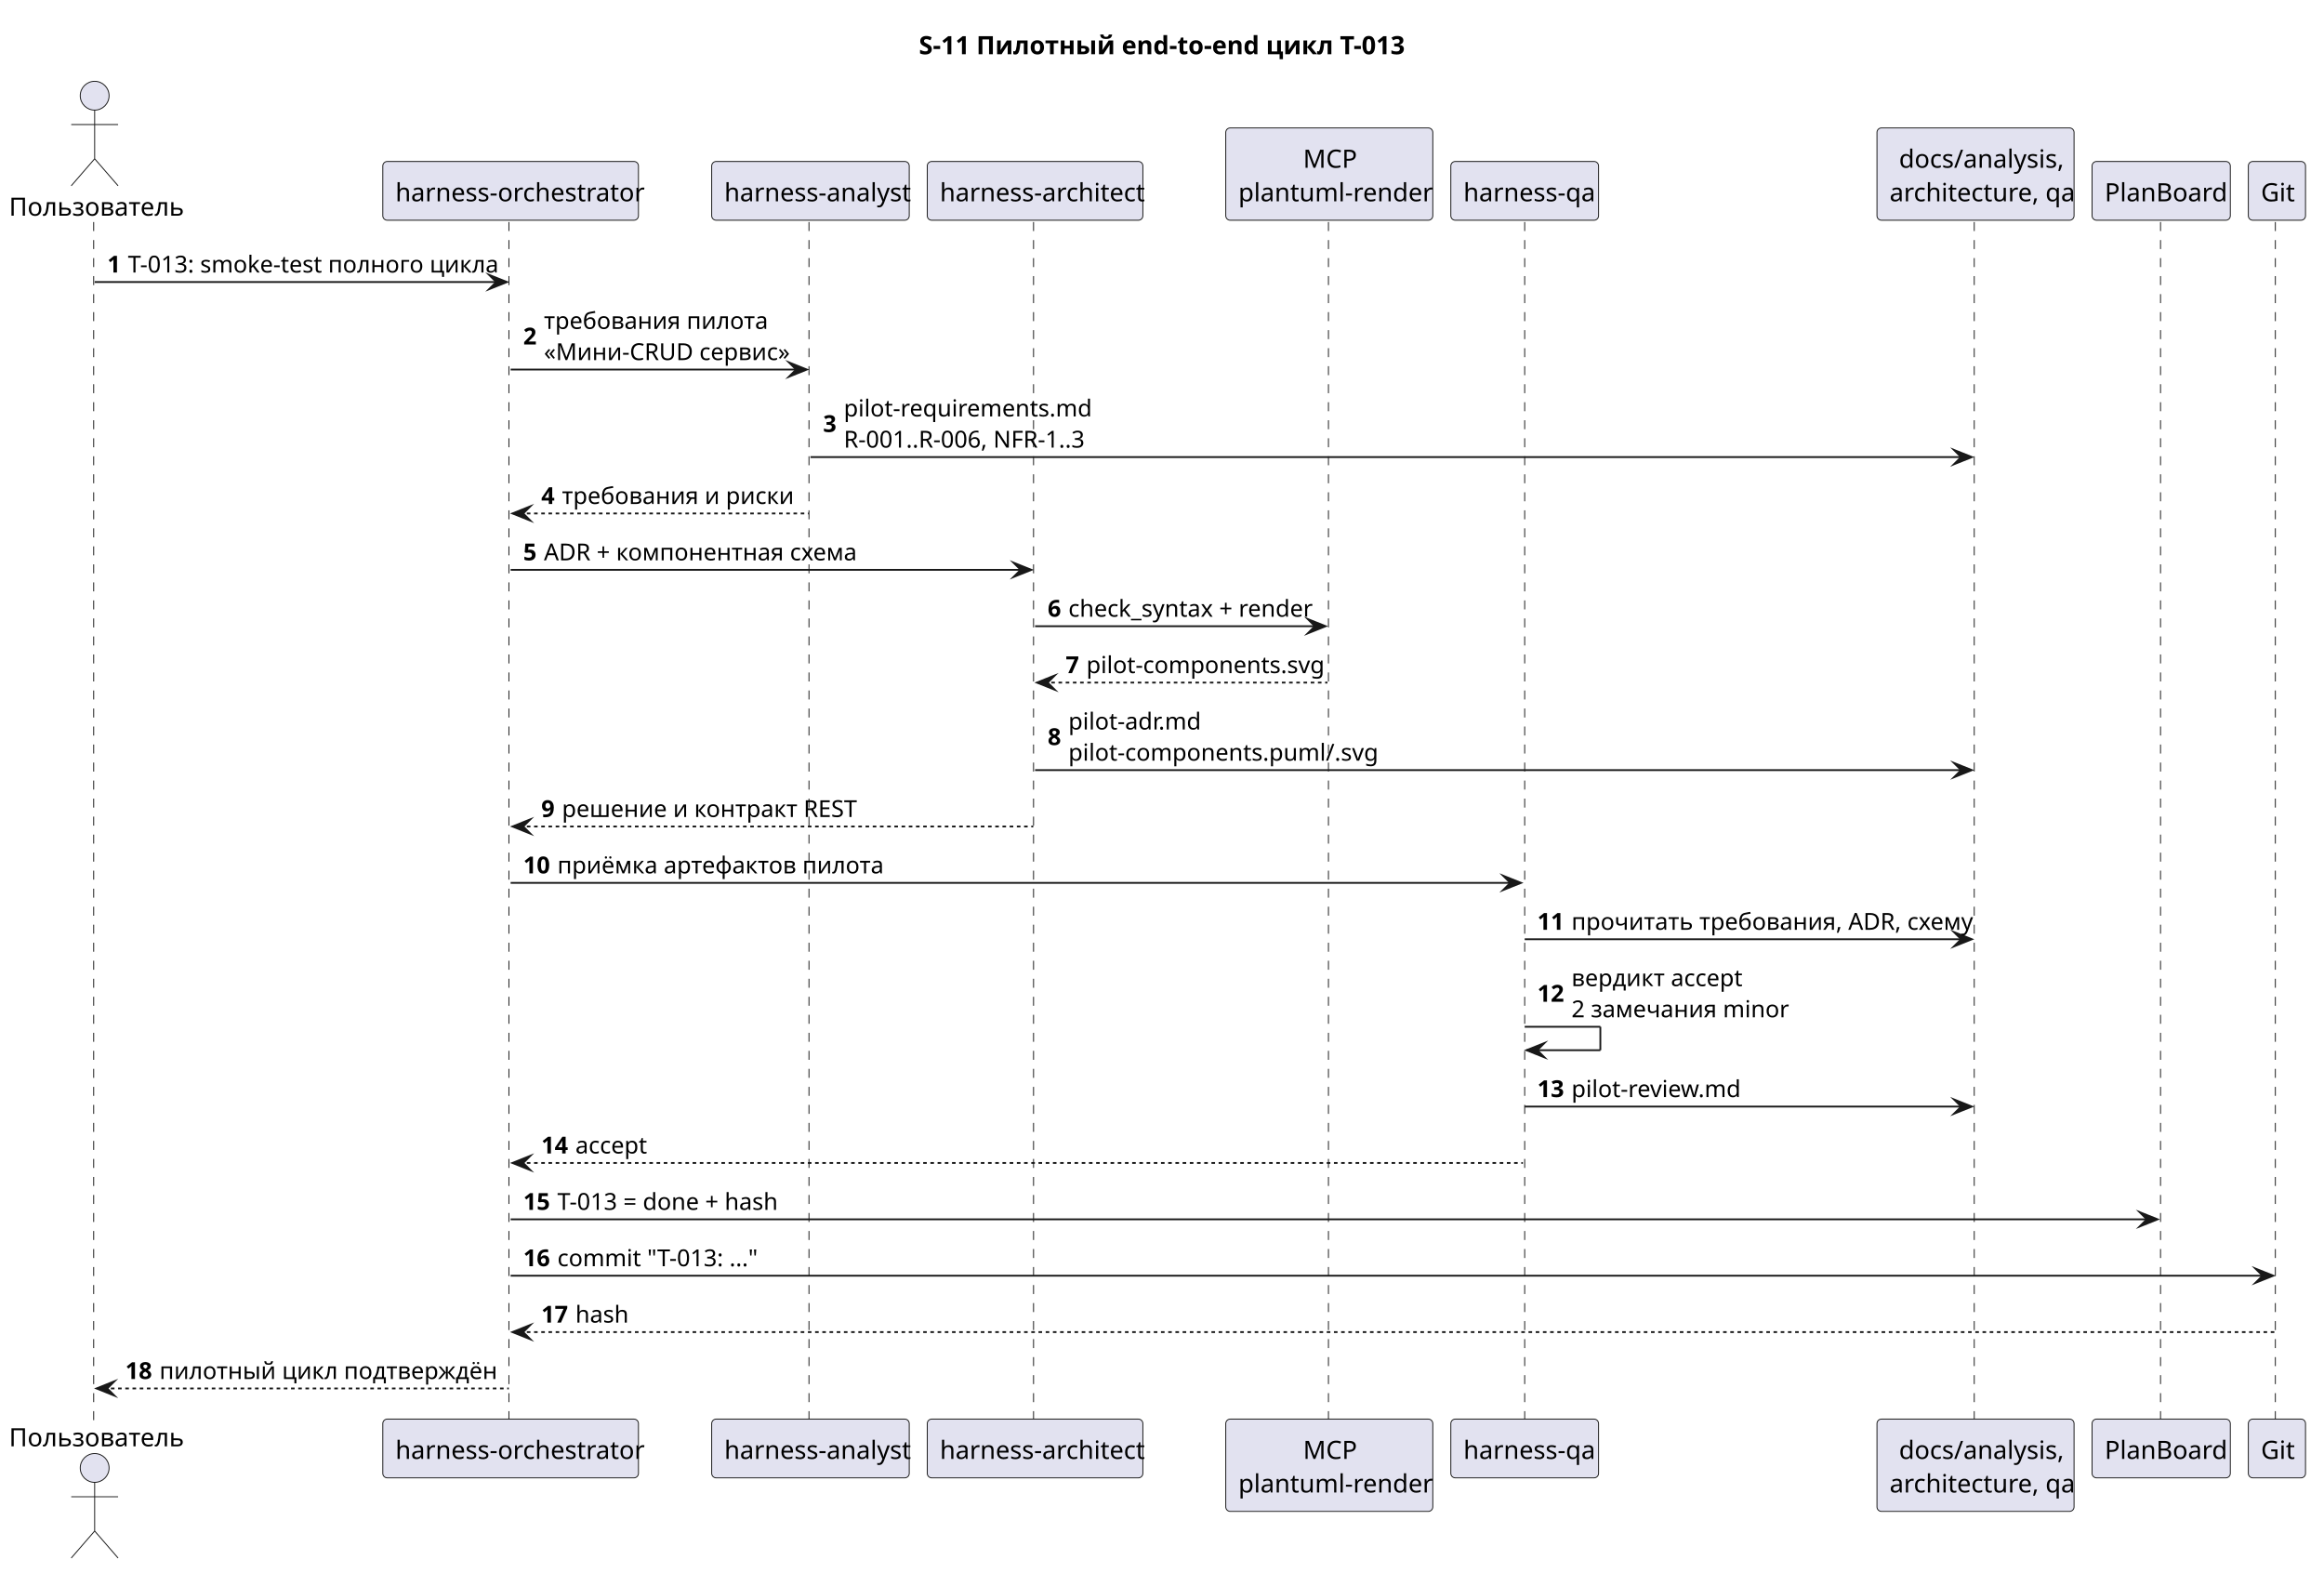
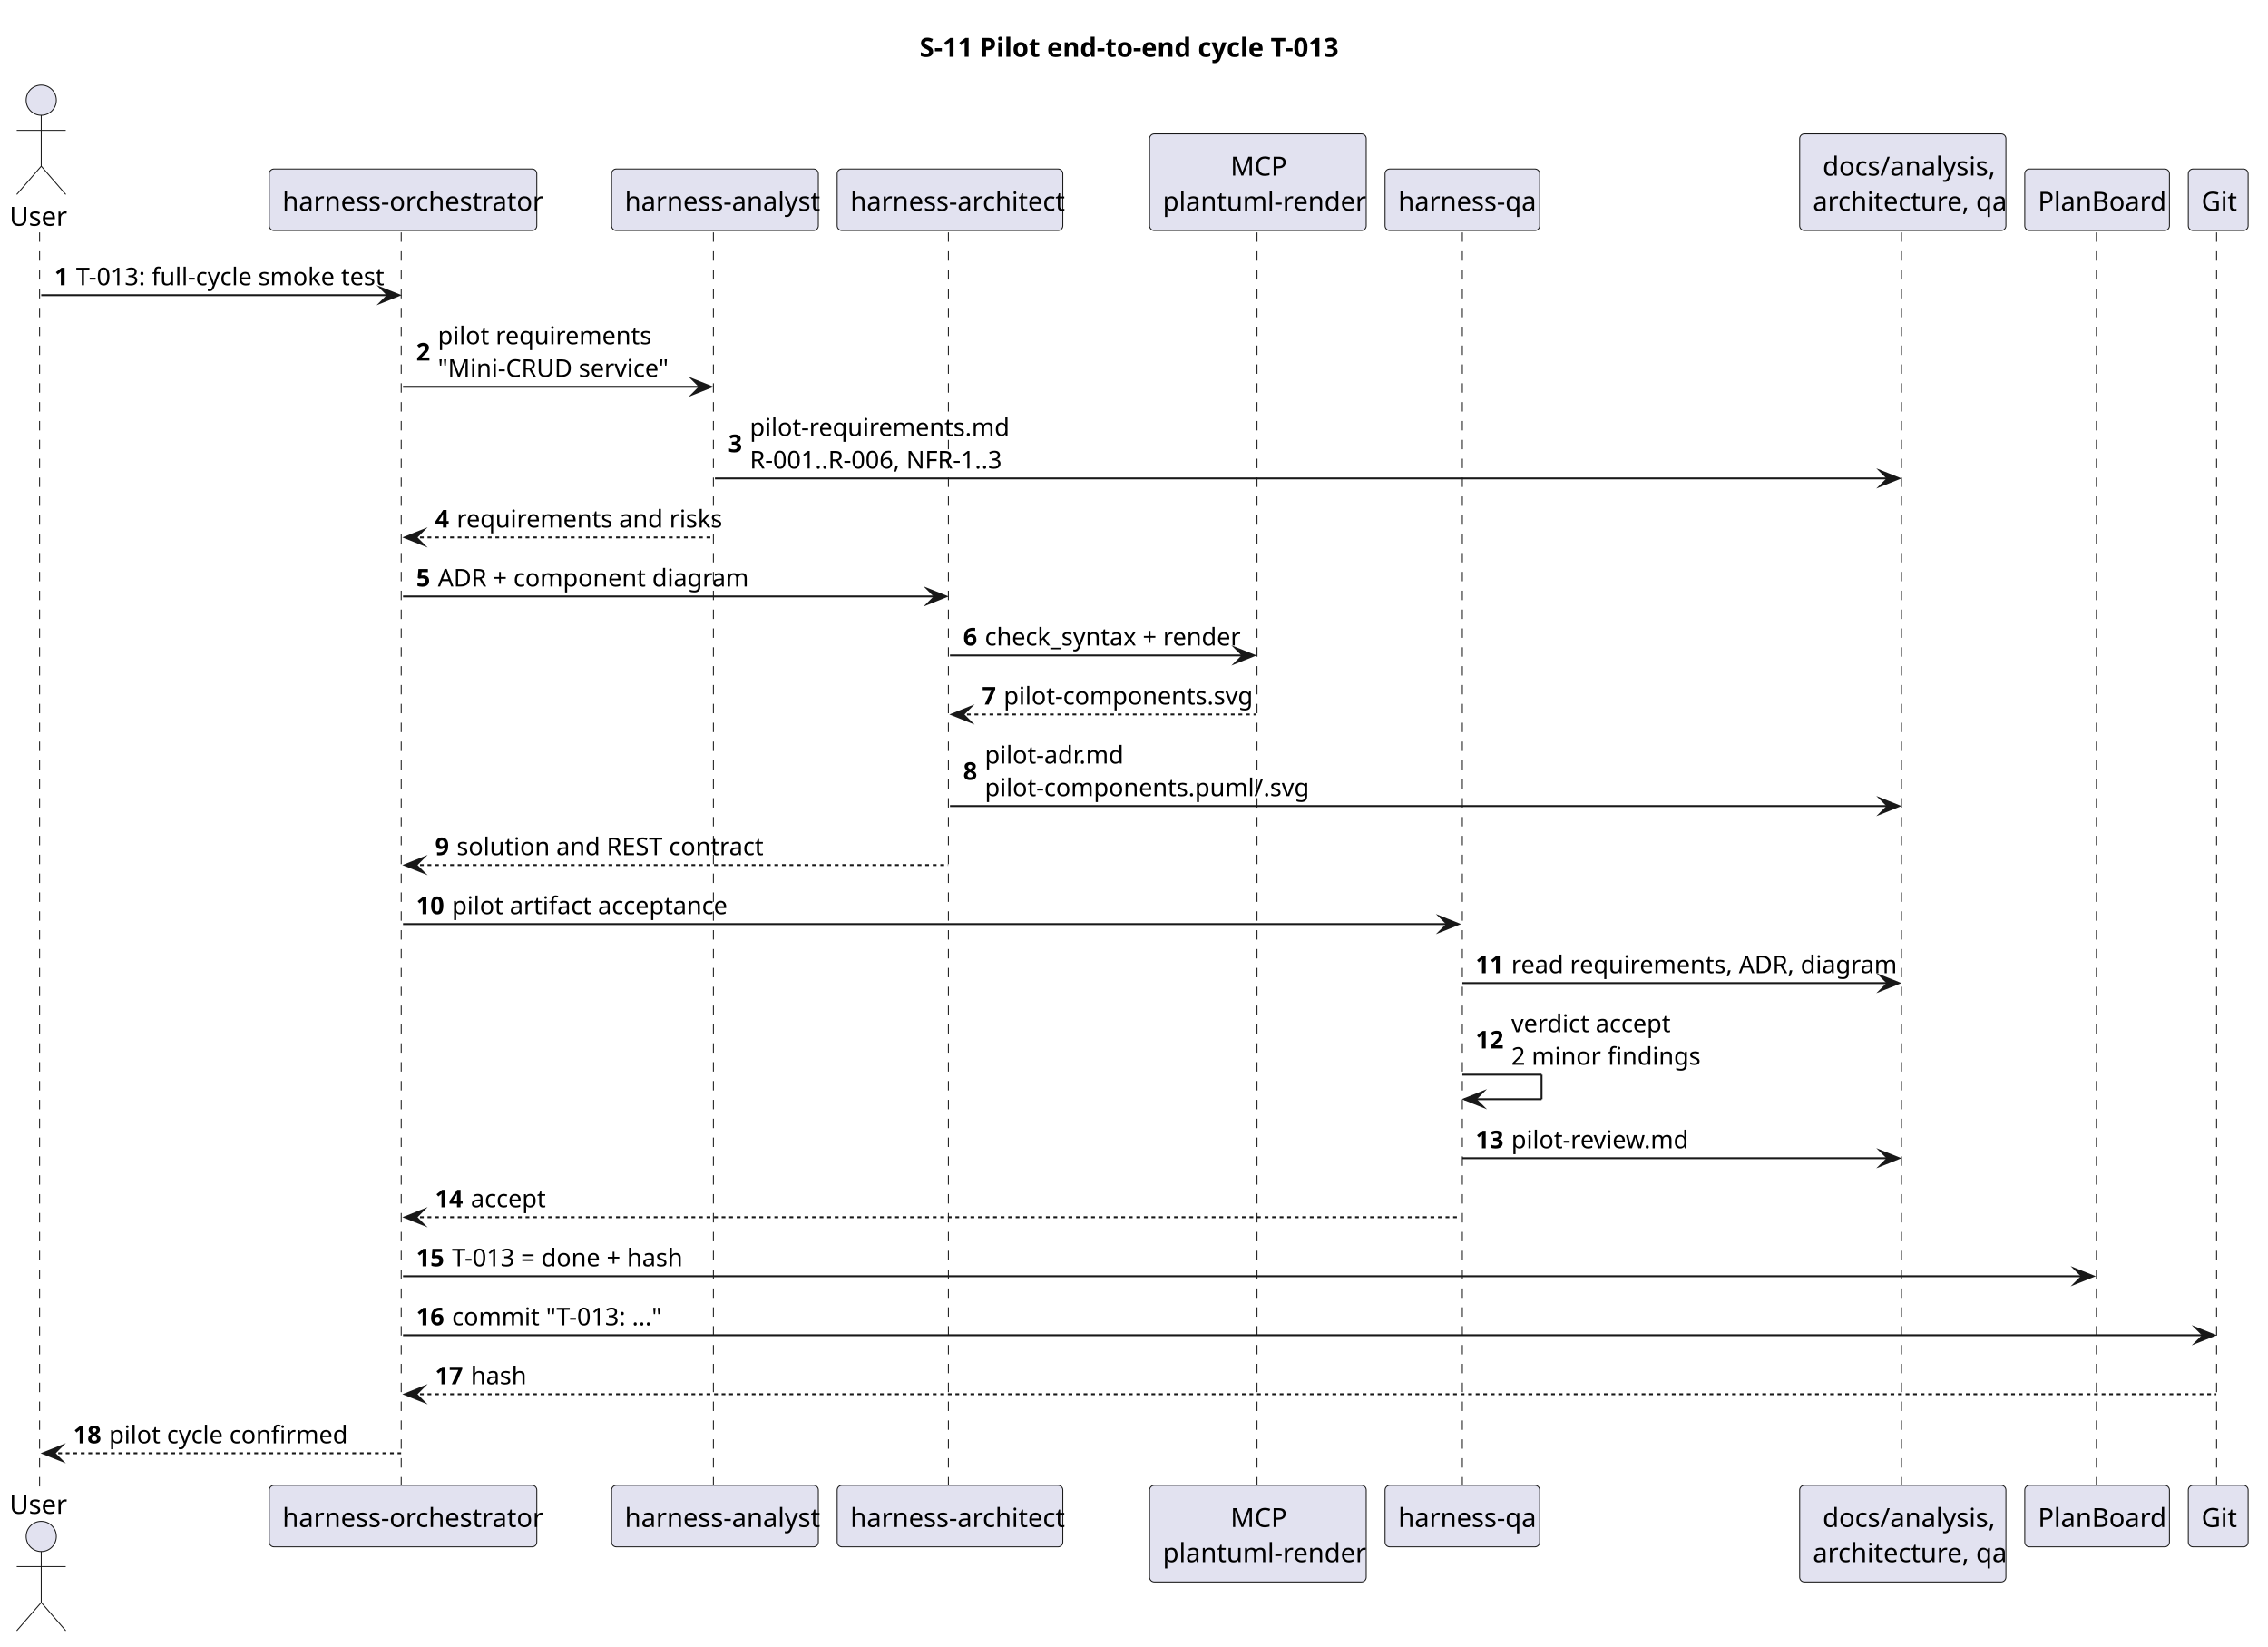
- <svg xmlns="http://www.w3.org/2000/svg" contentStyleType="text/css" data-diagram-type="SEQUENCE" height="873px" preserveAspectRatio="none" style="width:1290px;height:873px;background:#FFFFFF;" version="1.1" viewBox="0 0 1290 873" width="1290px" zoomAndPan="magnify">
+ <svg xmlns="http://www.w3.org/2000/svg" contentStyleType="text/css" data-diagram-type="SEQUENCE" height="873px" preserveAspectRatio="none" style="width:1203px;height:873px;background:#FFFFFF;" version="1.1" viewBox="0 0 1203 873" width="1203px" zoomAndPan="magnify">
  <defs />
  <g>
    <g class="title" data-source-line="3">
-       <text fill="#000000" font-family="Segoe UI" font-size="14" font-weight="700" lengthAdjust="spacing" textLength="263.628" x="510.057" y="30.107">S-11 Пилотный end-to-end цикл T-013</text>
+       <text fill="#000000" font-family="Segoe UI" font-size="14" font-weight="700" lengthAdjust="spacing" textLength="220.924" x="487.771" y="30.107">S-11 Pilot end-to-end cycle T-013</text>
    </g>
    <g class="participant-lifeline" data-entity-uid="part1" data-qualified-name="user" data-source-line="5" id="part1-lifeline">
      <g>
-         <rect fill="#000000" fill-opacity="0" height="665.402" width="8" x="48.546" y="123.242" />
-         <line style="stroke:#181818;stroke-width:0.5;stroke-dasharray:5,5;" x1="52" x2="52" y1="123.242" y2="788.644" />
+         <rect fill="#000000" fill-opacity="0" height="665.402" width="8" x="17.873" y="123.242" />
+         <line style="stroke:#181818;stroke-width:0.5;stroke-dasharray:5,5;" x1="21" x2="21" y1="123.242" y2="788.644" />
      </g>
    </g>
    <g class="participant-lifeline" data-entity-uid="part2" data-qualified-name="orch" data-source-line="6" id="part2-lifeline">
      <g>
-         <rect fill="#000000" fill-opacity="0" height="665.402" width="8" x="279.437" y="123.242" />
-         <line style="stroke:#181818;stroke-width:0.5;stroke-dasharray:5,5;" x1="282.483" x2="282.483" y1="123.242" y2="788.644" />
+         <rect fill="#000000" fill-opacity="0" height="665.402" width="8" x="209.77" y="123.242" />
+         <line style="stroke:#181818;stroke-width:0.5;stroke-dasharray:5,5;" x1="212.816" x2="212.816" y1="123.242" y2="788.644" />
      </g>
    </g>
    <g class="participant-lifeline" data-entity-uid="part3" data-qualified-name="analyst" data-source-line="7" id="part3-lifeline">
      <g>
-         <rect fill="#000000" fill-opacity="0" height="665.402" width="8" x="445.873" y="123.242" />
-         <line style="stroke:#181818;stroke-width:0.5;stroke-dasharray:5,5;" x1="449.045" x2="449.045" y1="123.242" y2="788.644" />
+         <rect fill="#000000" fill-opacity="0" height="665.402" width="8" x="375.228" y="123.242" />
+         <line style="stroke:#181818;stroke-width:0.5;stroke-dasharray:5,5;" x1="378.401" x2="378.401" y1="123.242" y2="788.644" />
      </g>
    </g>
    <g class="participant-lifeline" data-entity-uid="part4" data-qualified-name="arch" data-source-line="8" id="part4-lifeline">
      <g>
-         <rect fill="#000000" fill-opacity="0" height="665.402" width="8" x="570.542" y="123.242" />
-         <line style="stroke:#181818;stroke-width:0.5;stroke-dasharray:5,5;" x1="573.7" x2="573.7" y1="123.242" y2="788.644" />
+         <rect fill="#000000" fill-opacity="0" height="665.402" width="8" x="499.898" y="123.242" />
+         <line style="stroke:#181818;stroke-width:0.5;stroke-dasharray:5,5;" x1="503.056" x2="503.056" y1="123.242" y2="788.644" />
      </g>
    </g>
    <g class="participant-lifeline" data-entity-uid="part5" data-qualified-name="mcp" data-source-line="9" id="part5-lifeline">
      <g>
-         <rect fill="#000000" fill-opacity="0" height="665.402" width="8" x="733.855" y="123.242" />
-         <line style="stroke:#181818;stroke-width:0.5;stroke-dasharray:5,5;" x1="737.392" x2="737.392" y1="123.242" y2="788.644" />
+         <rect fill="#000000" fill-opacity="0" height="665.402" width="8" x="663.211" y="123.242" />
+         <line style="stroke:#181818;stroke-width:0.5;stroke-dasharray:5,5;" x1="666.748" x2="666.748" y1="123.242" y2="788.644" />
      </g>
    </g>
    <g class="participant-lifeline" data-entity-uid="part6" data-qualified-name="qa" data-source-line="10" id="part6-lifeline">
      <g>
-         <rect fill="#000000" fill-opacity="0" height="665.402" width="8" x="842.32" y="123.242" />
-         <line style="stroke:#181818;stroke-width:0.5;stroke-dasharray:5,5;" x1="846.318" x2="846.318" y1="123.242" y2="788.644" />
+         <rect fill="#000000" fill-opacity="0" height="665.402" width="8" x="771.676" y="123.242" />
+         <line style="stroke:#181818;stroke-width:0.5;stroke-dasharray:5,5;" x1="775.674" x2="775.674" y1="123.242" y2="788.644" />
      </g>
    </g>
    <g class="participant-lifeline" data-entity-uid="part7" data-qualified-name="pilot" data-source-line="11" id="part7-lifeline">
      <g>
-         <rect fill="#000000" fill-opacity="0" height="665.402" width="8" x="1092.564" y="123.242" />
-         <line style="stroke:#181818;stroke-width:0.5;stroke-dasharray:5,5;" x1="1095.866" x2="1095.866" y1="123.242" y2="788.644" />
+         <rect fill="#000000" fill-opacity="0" height="665.402" width="8" x="1005.289" y="123.242" />
+         <line style="stroke:#181818;stroke-width:0.5;stroke-dasharray:5,5;" x1="1008.591" x2="1008.591" y1="123.242" y2="788.644" />
      </g>
    </g>
    <g class="participant-lifeline" data-entity-uid="part8" data-qualified-name="board" data-source-line="12" id="part8-lifeline">
      <g>
-         <rect fill="#000000" fill-opacity="0" height="665.402" width="8" x="1195.632" y="123.242" />
-         <line style="stroke:#181818;stroke-width:0.5;stroke-dasharray:5,5;" x1="1199.262" x2="1199.262" y1="123.242" y2="788.644" />
+         <rect fill="#000000" fill-opacity="0" height="665.402" width="8" x="1108.357" y="123.242" />
+         <line style="stroke:#181818;stroke-width:0.5;stroke-dasharray:5,5;" x1="1111.987" x2="1111.987" y1="123.242" y2="788.644" />
      </g>
    </g>
    <g class="participant-lifeline" data-entity-uid="part9" data-qualified-name="git" data-source-line="13" id="part9-lifeline">
      <g>
-         <rect fill="#000000" fill-opacity="0" height="665.402" width="8" x="1259.872" y="123.242" />
-         <line style="stroke:#181818;stroke-width:0.5;stroke-dasharray:5,5;" x1="1263.002" x2="1263.002" y1="123.242" y2="788.644" />
+         <rect fill="#000000" fill-opacity="0" height="665.402" width="8" x="1172.597" y="123.242" />
+         <line style="stroke:#181818;stroke-width:0.5;stroke-dasharray:5,5;" x1="1175.727" x2="1175.727" y1="123.242" y2="788.644" />
      </g>
    </g>
    <g class="participant participant-head" data-entity-uid="part1" data-qualified-name="user" data-source-line="5" id="part1-head">
-       <text fill="#000000" font-family="Segoe UI" font-size="14" lengthAdjust="spacing" textLength="89.093" x="5" y="119.728">Пользователь</text>
-       <ellipse cx="52.546" cy="53.121" fill="#E2E2F0" rx="8" ry="8" style="stroke:#181818;stroke-width:0.5;" />
-       <path d="M52.546,61.121 L52.546,88.121 M39.546,69.121 L65.546,69.121 M52.546,88.121 L39.546,103.121 M52.546,88.121 L65.546,103.121" fill="none" style="stroke:#181818;stroke-width:0.5;" />
+       <text fill="#000000" font-family="Segoe UI" font-size="14" lengthAdjust="spacing" textLength="27.747" x="5" y="119.728">User</text>
+       <ellipse cx="21.873" cy="53.121" fill="#E2E2F0" rx="8" ry="8" style="stroke:#181818;stroke-width:0.5;" />
+       <path d="M21.873,61.121 L21.873,88.121 M8.873,69.121 L34.873,69.121 M21.873,88.121 L8.873,103.121 M21.873,88.121 L34.873,103.121" fill="none" style="stroke:#181818;stroke-width:0.5;" />
    </g>
    <g class="participant participant-tail" data-entity-uid="part1" data-qualified-name="user" data-source-line="5" id="part1-tail">
-       <text fill="#000000" font-family="Segoe UI" font-size="14" lengthAdjust="spacing" textLength="89.093" x="5" y="802.752">Пользователь</text>
-       <ellipse cx="52.546" cy="814.766" fill="#E2E2F0" rx="8" ry="8" style="stroke:#181818;stroke-width:0.5;" />
-       <path d="M52.546,822.766 L52.546,849.766 M39.546,830.766 L65.546,830.766 M52.546,849.766 L39.546,864.766 M52.546,849.766 L65.546,864.766" fill="none" style="stroke:#181818;stroke-width:0.5;" />
+       <text fill="#000000" font-family="Segoe UI" font-size="14" lengthAdjust="spacing" textLength="27.747" x="5" y="802.752">User</text>
+       <ellipse cx="21.873" cy="814.766" fill="#E2E2F0" rx="8" ry="8" style="stroke:#181818;stroke-width:0.5;" />
+       <path d="M21.873,822.766 L21.873,849.766 M8.873,830.766 L34.873,830.766 M21.873,849.766 L8.873,864.766 M21.873,849.766 L34.873,864.766" fill="none" style="stroke:#181818;stroke-width:0.5;" />
    </g>
    <g class="participant participant-head" data-entity-uid="part2" data-qualified-name="orch" data-source-line="6" id="part2-head">
-       <rect fill="#E2E2F0" height="32.621" rx="2.5" ry="2.5" style="stroke:#181818;stroke-width:0.5;" width="141.907" x="212.483" y="89.621" />
-       <text fill="#000000" font-family="Segoe UI" font-size="14" lengthAdjust="spacing" textLength="127.907" x="219.483" y="111.728">harness-orchestrator</text>
+       <rect fill="#E2E2F0" height="32.621" rx="2.5" ry="2.5" style="stroke:#181818;stroke-width:0.5;" width="141.907" x="142.816" y="89.621" />
+       <text fill="#000000" font-family="Segoe UI" font-size="14" lengthAdjust="spacing" textLength="127.907" x="149.816" y="111.728">harness-orchestrator</text>
    </g>
    <g class="participant participant-tail" data-entity-uid="part2" data-qualified-name="orch" data-source-line="6" id="part2-tail">
-       <rect fill="#E2E2F0" height="32.621" rx="2.5" ry="2.5" style="stroke:#181818;stroke-width:0.5;" width="141.907" x="212.483" y="787.644" />
-       <text fill="#000000" font-family="Segoe UI" font-size="14" lengthAdjust="spacing" textLength="127.907" x="219.483" y="809.752">harness-orchestrator</text>
+       <rect fill="#E2E2F0" height="32.621" rx="2.5" ry="2.5" style="stroke:#181818;stroke-width:0.5;" width="141.907" x="142.816" y="787.644" />
+       <text fill="#000000" font-family="Segoe UI" font-size="14" lengthAdjust="spacing" textLength="127.907" x="149.816" y="809.752">harness-orchestrator</text>
    </g>
    <g class="participant participant-head" data-entity-uid="part3" data-qualified-name="analyst" data-source-line="7" id="part3-head">
-       <rect fill="#E2E2F0" height="32.621" rx="2.5" ry="2.5" style="stroke:#181818;stroke-width:0.5;" width="109.655" x="395.045" y="89.621" />
-       <text fill="#000000" font-family="Segoe UI" font-size="14" lengthAdjust="spacing" textLength="95.655" x="402.045" y="111.728">harness-analyst</text>
+       <rect fill="#E2E2F0" height="32.621" rx="2.5" ry="2.5" style="stroke:#181818;stroke-width:0.5;" width="109.655" x="324.401" y="89.621" />
+       <text fill="#000000" font-family="Segoe UI" font-size="14" lengthAdjust="spacing" textLength="95.655" x="331.401" y="111.728">harness-analyst</text>
    </g>
    <g class="participant participant-tail" data-entity-uid="part3" data-qualified-name="analyst" data-source-line="7" id="part3-tail">
-       <rect fill="#E2E2F0" height="32.621" rx="2.5" ry="2.5" style="stroke:#181818;stroke-width:0.5;" width="109.655" x="395.045" y="787.644" />
-       <text fill="#000000" font-family="Segoe UI" font-size="14" lengthAdjust="spacing" textLength="95.655" x="402.045" y="809.752">harness-analyst</text>
+       <rect fill="#E2E2F0" height="32.621" rx="2.5" ry="2.5" style="stroke:#181818;stroke-width:0.5;" width="109.655" x="324.401" y="787.644" />
+       <text fill="#000000" font-family="Segoe UI" font-size="14" lengthAdjust="spacing" textLength="95.655" x="331.401" y="809.752">harness-analyst</text>
    </g>
    <g class="participant participant-head" data-entity-uid="part4" data-qualified-name="arch" data-source-line="8" id="part4-head">
-       <rect fill="#E2E2F0" height="32.621" rx="2.5" ry="2.5" style="stroke:#181818;stroke-width:0.5;" width="119.684" x="514.7" y="89.621" />
-       <text fill="#000000" font-family="Segoe UI" font-size="14" lengthAdjust="spacing" textLength="105.684" x="521.7" y="111.728">harness-architect</text>
+       <rect fill="#E2E2F0" height="32.621" rx="2.5" ry="2.5" style="stroke:#181818;stroke-width:0.5;" width="119.684" x="444.056" y="89.621" />
+       <text fill="#000000" font-family="Segoe UI" font-size="14" lengthAdjust="spacing" textLength="105.684" x="451.056" y="111.728">harness-architect</text>
    </g>
    <g class="participant participant-tail" data-entity-uid="part4" data-qualified-name="arch" data-source-line="8" id="part4-tail">
-       <rect fill="#E2E2F0" height="32.621" rx="2.5" ry="2.5" style="stroke:#181818;stroke-width:0.5;" width="119.684" x="514.7" y="787.644" />
-       <text fill="#000000" font-family="Segoe UI" font-size="14" lengthAdjust="spacing" textLength="105.684" x="521.7" y="809.752">harness-architect</text>
+       <rect fill="#E2E2F0" height="32.621" rx="2.5" ry="2.5" style="stroke:#181818;stroke-width:0.5;" width="119.684" x="444.056" y="787.644" />
+       <text fill="#000000" font-family="Segoe UI" font-size="14" lengthAdjust="spacing" textLength="105.684" x="451.056" y="809.752">harness-architect</text>
    </g>
    <g class="participant participant-head" data-entity-uid="part5" data-qualified-name="mcp" data-source-line="9" id="part5-head">
-       <rect fill="#E2E2F0" height="51.242" rx="2.5" ry="2.5" style="stroke:#181818;stroke-width:0.5;" width="114.926" x="680.392" y="71" />
-       <text fill="#000000" font-family="Segoe UI" font-size="14" lengthAdjust="spacing" textLength="29.08" x="723.315" y="93.107">MCP</text>
-       <text fill="#000000" font-family="Segoe UI" font-size="14" lengthAdjust="spacing" textLength="100.926" x="687.392" y="111.728">plantuml-render</text>
+       <rect fill="#E2E2F0" height="51.242" rx="2.5" ry="2.5" style="stroke:#181818;stroke-width:0.5;" width="114.926" x="609.748" y="71" />
+       <text fill="#000000" font-family="Segoe UI" font-size="14" lengthAdjust="spacing" textLength="29.08" x="652.671" y="93.107">MCP</text>
+       <text fill="#000000" font-family="Segoe UI" font-size="14" lengthAdjust="spacing" textLength="100.926" x="616.748" y="111.728">plantuml-render</text>
    </g>
    <g class="participant participant-tail" data-entity-uid="part5" data-qualified-name="mcp" data-source-line="9" id="part5-tail">
-       <rect fill="#E2E2F0" height="51.242" rx="2.5" ry="2.5" style="stroke:#181818;stroke-width:0.5;" width="114.926" x="680.392" y="787.644" />
-       <text fill="#000000" font-family="Segoe UI" font-size="14" lengthAdjust="spacing" textLength="29.08" x="723.315" y="809.752">MCP</text>
-       <text fill="#000000" font-family="Segoe UI" font-size="14" lengthAdjust="spacing" textLength="100.926" x="687.392" y="828.373">plantuml-render</text>
+       <rect fill="#E2E2F0" height="51.242" rx="2.5" ry="2.5" style="stroke:#181818;stroke-width:0.5;" width="114.926" x="609.748" y="787.644" />
+       <text fill="#000000" font-family="Segoe UI" font-size="14" lengthAdjust="spacing" textLength="29.08" x="652.671" y="809.752">MCP</text>
+       <text fill="#000000" font-family="Segoe UI" font-size="14" lengthAdjust="spacing" textLength="100.926" x="616.748" y="828.373">plantuml-render</text>
    </g>
    <g class="participant participant-head" data-entity-uid="part6" data-qualified-name="qa" data-source-line="10" id="part6-head">
-       <rect fill="#E2E2F0" height="32.621" rx="2.5" ry="2.5" style="stroke:#181818;stroke-width:0.5;" width="82.004" x="805.318" y="89.621" />
-       <text fill="#000000" font-family="Segoe UI" font-size="14" lengthAdjust="spacing" textLength="68.004" x="812.318" y="111.728">harness-qa</text>
+       <rect fill="#E2E2F0" height="32.621" rx="2.5" ry="2.5" style="stroke:#181818;stroke-width:0.5;" width="82.004" x="734.674" y="89.621" />
+       <text fill="#000000" font-family="Segoe UI" font-size="14" lengthAdjust="spacing" textLength="68.004" x="741.674" y="111.728">harness-qa</text>
    </g>
    <g class="participant participant-tail" data-entity-uid="part6" data-qualified-name="qa" data-source-line="10" id="part6-tail">
-       <rect fill="#E2E2F0" height="32.621" rx="2.5" ry="2.5" style="stroke:#181818;stroke-width:0.5;" width="82.004" x="805.318" y="787.644" />
-       <text fill="#000000" font-family="Segoe UI" font-size="14" lengthAdjust="spacing" textLength="68.004" x="812.318" y="809.752">harness-qa</text>
+       <rect fill="#E2E2F0" height="32.621" rx="2.5" ry="2.5" style="stroke:#181818;stroke-width:0.5;" width="82.004" x="734.674" y="787.644" />
+       <text fill="#000000" font-family="Segoe UI" font-size="14" lengthAdjust="spacing" textLength="68.004" x="741.674" y="809.752">harness-qa</text>
    </g>
    <g class="participant participant-head" data-entity-uid="part7" data-qualified-name="pilot" data-source-line="11" id="part7-head">
-       <rect fill="#E2E2F0" height="51.242" rx="2.5" ry="2.5" style="stroke:#181818;stroke-width:0.5;" width="109.395" x="1041.866" y="71" />
-       <text fill="#000000" font-family="Segoe UI" font-size="14" lengthAdjust="spacing" textLength="84.95" x="1054.089" y="93.107">docs/analysis,</text>
-       <text fill="#000000" font-family="Segoe UI" font-size="14" lengthAdjust="spacing" textLength="95.395" x="1048.866" y="111.728">architecture, qa</text>
+       <rect fill="#E2E2F0" height="51.242" rx="2.5" ry="2.5" style="stroke:#181818;stroke-width:0.5;" width="109.395" x="954.591" y="71" />
+       <text fill="#000000" font-family="Segoe UI" font-size="14" lengthAdjust="spacing" textLength="84.95" x="966.814" y="93.107">docs/analysis,</text>
+       <text fill="#000000" font-family="Segoe UI" font-size="14" lengthAdjust="spacing" textLength="95.395" x="961.591" y="111.728">architecture, qa</text>
    </g>
    <g class="participant participant-tail" data-entity-uid="part7" data-qualified-name="pilot" data-source-line="11" id="part7-tail">
-       <rect fill="#E2E2F0" height="51.242" rx="2.5" ry="2.5" style="stroke:#181818;stroke-width:0.5;" width="109.395" x="1041.866" y="787.644" />
-       <text fill="#000000" font-family="Segoe UI" font-size="14" lengthAdjust="spacing" textLength="84.95" x="1054.089" y="809.752">docs/analysis,</text>
-       <text fill="#000000" font-family="Segoe UI" font-size="14" lengthAdjust="spacing" textLength="95.395" x="1048.866" y="828.373">architecture, qa</text>
+       <rect fill="#E2E2F0" height="51.242" rx="2.5" ry="2.5" style="stroke:#181818;stroke-width:0.5;" width="109.395" x="954.591" y="787.644" />
+       <text fill="#000000" font-family="Segoe UI" font-size="14" lengthAdjust="spacing" textLength="84.95" x="966.814" y="809.752">docs/analysis,</text>
+       <text fill="#000000" font-family="Segoe UI" font-size="14" lengthAdjust="spacing" textLength="95.395" x="961.591" y="828.373">architecture, qa</text>
    </g>
    <g class="participant participant-head" data-entity-uid="part8" data-qualified-name="board" data-source-line="12" id="part8-head">
-       <rect fill="#E2E2F0" height="32.621" rx="2.5" ry="2.5" style="stroke:#181818;stroke-width:0.5;" width="76.74" x="1161.262" y="89.621" />
-       <text fill="#000000" font-family="Segoe UI" font-size="14" lengthAdjust="spacing" textLength="62.74" x="1168.262" y="111.728">PlanBoard</text>
+       <rect fill="#E2E2F0" height="32.621" rx="2.5" ry="2.5" style="stroke:#181818;stroke-width:0.5;" width="76.74" x="1073.987" y="89.621" />
+       <text fill="#000000" font-family="Segoe UI" font-size="14" lengthAdjust="spacing" textLength="62.74" x="1080.987" y="111.728">PlanBoard</text>
    </g>
    <g class="participant participant-tail" data-entity-uid="part8" data-qualified-name="board" data-source-line="12" id="part8-tail">
-       <rect fill="#E2E2F0" height="32.621" rx="2.5" ry="2.5" style="stroke:#181818;stroke-width:0.5;" width="76.74" x="1161.262" y="787.644" />
-       <text fill="#000000" font-family="Segoe UI" font-size="14" lengthAdjust="spacing" textLength="62.74" x="1168.262" y="809.752">PlanBoard</text>
+       <rect fill="#E2E2F0" height="32.621" rx="2.5" ry="2.5" style="stroke:#181818;stroke-width:0.5;" width="76.74" x="1073.987" y="787.644" />
+       <text fill="#000000" font-family="Segoe UI" font-size="14" lengthAdjust="spacing" textLength="62.74" x="1080.987" y="809.752">PlanBoard</text>
    </g>
    <g class="participant participant-head" data-entity-uid="part9" data-qualified-name="git" data-source-line="13" id="part9-head">
-       <rect fill="#E2E2F0" height="32.621" rx="2.5" ry="2.5" style="stroke:#181818;stroke-width:0.5;" width="31.739" x="1248.002" y="89.621" />
-       <text fill="#000000" font-family="Segoe UI" font-size="14" lengthAdjust="spacing" textLength="17.739" x="1255.002" y="111.728">Git</text>
+       <rect fill="#E2E2F0" height="32.621" rx="2.5" ry="2.5" style="stroke:#181818;stroke-width:0.5;" width="31.739" x="1160.727" y="89.621" />
+       <text fill="#000000" font-family="Segoe UI" font-size="14" lengthAdjust="spacing" textLength="17.739" x="1167.727" y="111.728">Git</text>
    </g>
    <g class="participant participant-tail" data-entity-uid="part9" data-qualified-name="git" data-source-line="13" id="part9-tail">
-       <rect fill="#E2E2F0" height="32.621" rx="2.5" ry="2.5" style="stroke:#181818;stroke-width:0.5;" width="31.739" x="1248.002" y="787.644" />
-       <text fill="#000000" font-family="Segoe UI" font-size="14" lengthAdjust="spacing" textLength="17.739" x="1255.002" y="809.752">Git</text>
+       <rect fill="#E2E2F0" height="32.621" rx="2.5" ry="2.5" style="stroke:#181818;stroke-width:0.5;" width="31.739" x="1160.727" y="787.644" />
+       <text fill="#000000" font-family="Segoe UI" font-size="14" lengthAdjust="spacing" textLength="17.739" x="1167.727" y="809.752">Git</text>
    </g>
    <g class="message" data-entity-1="part1" data-entity-2="part2" data-source-line="15" id="msg1">
-       <polygon fill="#181818" points="271.437,152.533,281.437,156.533,271.437,160.533,275.437,156.533" style="stroke:#181818;stroke-width:1;stroke-linejoin:miter;stroke-miterlimit:10;" />
-       <line style="stroke:#181818;stroke-width:1;" x1="52.546" x2="277.437" y1="156.533" y2="156.533" />
-       <text fill="#000000" font-family="Segoe UI" font-size="13" font-weight="700" lengthAdjust="spacing" textLength="7.478" x="59.546" y="151.27">1</text>
-       <text fill="#000000" font-family="Segoe UI" font-size="13" lengthAdjust="spacing" textLength="195.413" x="71.024" y="151.27">T-013: smoke-test полного цикла</text>
+       <polygon fill="#181818" points="201.77,152.533,211.77,156.533,201.77,160.533,205.77,156.533" style="stroke:#181818;stroke-width:1;stroke-linejoin:miter;stroke-miterlimit:10;" />
+       <line style="stroke:#181818;stroke-width:1;" x1="21.873" x2="207.77" y1="156.533" y2="156.533" />
+       <text fill="#000000" font-family="Segoe UI" font-size="13" font-weight="700" lengthAdjust="spacing" textLength="7.478" x="28.873" y="151.27">1</text>
+       <text fill="#000000" font-family="Segoe UI" font-size="13" lengthAdjust="spacing" textLength="156.419" x="40.351" y="151.27">T-013: full-cycle smoke test</text>
    </g>
    <g class="message" data-entity-1="part2" data-entity-2="part3" data-source-line="16" id="msg2">
-       <polygon fill="#181818" points="437.873,201.115,447.873,205.115,437.873,209.115,441.873,205.115" style="stroke:#181818;stroke-width:1;stroke-linejoin:miter;stroke-miterlimit:10;" />
-       <line style="stroke:#181818;stroke-width:1;" x1="283.437" x2="443.873" y1="205.115" y2="205.115" />
-       <text fill="#000000" font-family="Segoe UI" font-size="13" font-weight="700" lengthAdjust="spacing" textLength="7.478" x="290.437" y="191.207">2</text>
-       <text fill="#000000" font-family="Segoe UI" font-size="13" lengthAdjust="spacing" textLength="115.045" x="301.914" y="182.561">требования пилота</text>
-       <text fill="#000000" font-family="Segoe UI" font-size="13" lengthAdjust="spacing" textLength="130.958" x="301.914" y="199.852">«Мини-CRUD сервис»</text>
+       <polygon fill="#181818" points="367.228,201.115,377.228,205.115,367.228,209.115,371.228,205.115" style="stroke:#181818;stroke-width:1;stroke-linejoin:miter;stroke-miterlimit:10;" />
+       <line style="stroke:#181818;stroke-width:1;" x1="213.77" x2="373.228" y1="205.115" y2="205.115" />
+       <text fill="#000000" font-family="Segoe UI" font-size="13" font-weight="700" lengthAdjust="spacing" textLength="7.478" x="220.77" y="191.207">2</text>
+       <text fill="#000000" font-family="Segoe UI" font-size="13" lengthAdjust="spacing" textLength="105.593" x="232.248" y="182.561">pilot requirements</text>
+       <text fill="#000000" font-family="Segoe UI" font-size="13" lengthAdjust="spacing" textLength="117.165" x="232.248" y="199.852">"Mini-CRUD service"</text>
    </g>
    <g class="message" data-entity-1="part3" data-entity-2="part7" data-source-line="17" id="msg3">
-       <polygon fill="#181818" points="1084.564,249.697,1094.564,253.697,1084.564,257.697,1088.564,253.697" style="stroke:#181818;stroke-width:1;stroke-linejoin:miter;stroke-miterlimit:10;" />
-       <line style="stroke:#181818;stroke-width:1;" x1="449.873" x2="1090.564" y1="253.697" y2="253.697" />
-       <text fill="#000000" font-family="Segoe UI" font-size="13" font-weight="700" lengthAdjust="spacing" textLength="7.478" x="456.873" y="239.789">3</text>
-       <text fill="#000000" font-family="Segoe UI" font-size="13" lengthAdjust="spacing" textLength="128.902" x="468.35" y="231.144">pilot-requirements.md</text>
-       <text fill="#000000" font-family="Segoe UI" font-size="13" lengthAdjust="spacing" textLength="128.711" x="468.35" y="248.435">R-001..R-006, NFR-1..3</text>
+       <polygon fill="#181818" points="997.289,249.697,1007.289,253.697,997.289,257.697,1001.289,253.697" style="stroke:#181818;stroke-width:1;stroke-linejoin:miter;stroke-miterlimit:10;" />
+       <line style="stroke:#181818;stroke-width:1;" x1="379.228" x2="1003.289" y1="253.697" y2="253.697" />
+       <text fill="#000000" font-family="Segoe UI" font-size="13" font-weight="700" lengthAdjust="spacing" textLength="7.478" x="386.228" y="239.789">3</text>
+       <text fill="#000000" font-family="Segoe UI" font-size="13" lengthAdjust="spacing" textLength="128.902" x="397.706" y="231.144">pilot-requirements.md</text>
+       <text fill="#000000" font-family="Segoe UI" font-size="13" lengthAdjust="spacing" textLength="128.711" x="397.706" y="248.435">R-001..R-006, NFR-1..3</text>
    </g>
    <g class="message" data-entity-1="part3" data-entity-2="part2" data-source-line="18" id="msg4">
-       <polygon fill="#181818" points="294.437,280.988,284.437,284.988,294.437,288.988,290.437,284.988" style="stroke:#181818;stroke-width:1;stroke-linejoin:miter;stroke-miterlimit:10;" />
-       <line style="stroke:#181818;stroke-width:1;stroke-dasharray:2,2;" x1="288.437" x2="448.873" y1="284.988" y2="284.988" />
-       <text fill="#000000" font-family="Segoe UI" font-size="13" font-weight="700" lengthAdjust="spacing" textLength="7.478" x="300.437" y="279.726">4</text>
-       <text fill="#000000" font-family="Segoe UI" font-size="13" lengthAdjust="spacing" textLength="119.907" x="311.914" y="279.726">требования и риски</text>
+       <polygon fill="#181818" points="224.77,280.988,214.77,284.988,224.77,288.988,220.77,284.988" style="stroke:#181818;stroke-width:1;stroke-linejoin:miter;stroke-miterlimit:10;" />
+       <line style="stroke:#181818;stroke-width:1;stroke-dasharray:2,2;" x1="218.77" x2="378.228" y1="284.988" y2="284.988" />
+       <text fill="#000000" font-family="Segoe UI" font-size="13" font-weight="700" lengthAdjust="spacing" textLength="7.478" x="230.77" y="279.726">4</text>
+       <text fill="#000000" font-family="Segoe UI" font-size="13" lengthAdjust="spacing" textLength="129.981" x="242.248" y="279.726">requirements and risks</text>
    </g>
    <g class="message" data-entity-1="part2" data-entity-2="part4" data-source-line="19" id="msg5">
-       <polygon fill="#181818" points="562.542,312.279,572.542,316.279,562.542,320.279,566.542,316.279" style="stroke:#181818;stroke-width:1;stroke-linejoin:miter;stroke-miterlimit:10;" />
-       <line style="stroke:#181818;stroke-width:1;" x1="283.437" x2="568.542" y1="316.279" y2="316.279" />
-       <text fill="#000000" font-family="Segoe UI" font-size="13" font-weight="700" lengthAdjust="spacing" textLength="7.478" x="290.437" y="311.017">5</text>
-       <text fill="#000000" font-family="Segoe UI" font-size="13" lengthAdjust="spacing" textLength="165.483" x="301.914" y="311.017">ADR + компонентная схема</text>
+       <polygon fill="#181818" points="491.898,312.279,501.898,316.279,491.898,320.279,495.898,316.279" style="stroke:#181818;stroke-width:1;stroke-linejoin:miter;stroke-miterlimit:10;" />
+       <line style="stroke:#181818;stroke-width:1;" x1="213.77" x2="497.898" y1="316.279" y2="316.279" />
+       <text fill="#000000" font-family="Segoe UI" font-size="13" font-weight="700" lengthAdjust="spacing" textLength="7.478" x="220.77" y="311.017">5</text>
+       <text fill="#000000" font-family="Segoe UI" font-size="13" lengthAdjust="spacing" textLength="158.253" x="232.248" y="311.017">ADR + component diagram</text>
    </g>
    <g class="message" data-entity-1="part4" data-entity-2="part5" data-source-line="20" id="msg6">
-       <polygon fill="#181818" points="725.855,343.57,735.855,347.57,725.855,351.57,729.855,347.57" style="stroke:#181818;stroke-width:1;stroke-linejoin:miter;stroke-miterlimit:10;" />
-       <line style="stroke:#181818;stroke-width:1;" x1="574.542" x2="731.855" y1="347.57" y2="347.57" />
-       <text fill="#000000" font-family="Segoe UI" font-size="13" font-weight="700" lengthAdjust="spacing" textLength="7.478" x="581.542" y="342.308">6</text>
-       <text fill="#000000" font-family="Segoe UI" font-size="13" lengthAdjust="spacing" textLength="127.835" x="593.019" y="342.308">check_syntax + render</text>
+       <polygon fill="#181818" points="655.211,343.57,665.211,347.57,655.211,351.57,659.211,347.57" style="stroke:#181818;stroke-width:1;stroke-linejoin:miter;stroke-miterlimit:10;" />
+       <line style="stroke:#181818;stroke-width:1;" x1="503.898" x2="661.211" y1="347.57" y2="347.57" />
+       <text fill="#000000" font-family="Segoe UI" font-size="13" font-weight="700" lengthAdjust="spacing" textLength="7.478" x="510.898" y="342.308">6</text>
+       <text fill="#000000" font-family="Segoe UI" font-size="13" lengthAdjust="spacing" textLength="127.835" x="522.375" y="342.308">check_syntax + render</text>
    </g>
    <g class="message" data-entity-1="part5" data-entity-2="part4" data-source-line="21" id="msg7">
-       <polygon fill="#181818" points="585.542,374.861,575.542,378.861,585.542,382.861,581.542,378.861" style="stroke:#181818;stroke-width:1;stroke-linejoin:miter;stroke-miterlimit:10;" />
-       <line style="stroke:#181818;stroke-width:1;stroke-dasharray:2,2;" x1="579.542" x2="736.855" y1="378.861" y2="378.861" />
-       <text fill="#000000" font-family="Segoe UI" font-size="13" font-weight="700" lengthAdjust="spacing" textLength="7.478" x="591.542" y="373.599">7</text>
-       <text fill="#000000" font-family="Segoe UI" font-size="13" lengthAdjust="spacing" textLength="124.89" x="603.019" y="373.599">pilot-components.svg</text>
+       <polygon fill="#181818" points="514.898,374.861,504.898,378.861,514.898,382.861,510.898,378.861" style="stroke:#181818;stroke-width:1;stroke-linejoin:miter;stroke-miterlimit:10;" />
+       <line style="stroke:#181818;stroke-width:1;stroke-dasharray:2,2;" x1="508.898" x2="666.211" y1="378.861" y2="378.861" />
+       <text fill="#000000" font-family="Segoe UI" font-size="13" font-weight="700" lengthAdjust="spacing" textLength="7.478" x="520.898" y="373.599">7</text>
+       <text fill="#000000" font-family="Segoe UI" font-size="13" lengthAdjust="spacing" textLength="124.89" x="532.375" y="373.599">pilot-components.svg</text>
    </g>
    <g class="message" data-entity-1="part4" data-entity-2="part7" data-source-line="22" id="msg8">
-       <polygon fill="#181818" points="1084.564,423.443,1094.564,427.443,1084.564,431.443,1088.564,427.443" style="stroke:#181818;stroke-width:1;stroke-linejoin:miter;stroke-miterlimit:10;" />
-       <line style="stroke:#181818;stroke-width:1;" x1="574.542" x2="1090.564" y1="427.443" y2="427.443" />
-       <text fill="#000000" font-family="Segoe UI" font-size="13" font-weight="700" lengthAdjust="spacing" textLength="7.478" x="581.542" y="413.535">8</text>
-       <text fill="#000000" font-family="Segoe UI" font-size="13" lengthAdjust="spacing" textLength="71.621" x="593.019" y="404.89">pilot-adr.md</text>
-       <text fill="#000000" font-family="Segoe UI" font-size="13" lengthAdjust="spacing" textLength="162.119" x="593.019" y="422.181">pilot-components.puml/.svg</text>
+       <polygon fill="#181818" points="997.289,423.443,1007.289,427.443,997.289,431.443,1001.289,427.443" style="stroke:#181818;stroke-width:1;stroke-linejoin:miter;stroke-miterlimit:10;" />
+       <line style="stroke:#181818;stroke-width:1;" x1="503.898" x2="1003.289" y1="427.443" y2="427.443" />
+       <text fill="#000000" font-family="Segoe UI" font-size="13" font-weight="700" lengthAdjust="spacing" textLength="7.478" x="510.898" y="413.535">8</text>
+       <text fill="#000000" font-family="Segoe UI" font-size="13" lengthAdjust="spacing" textLength="71.621" x="522.375" y="404.89">pilot-adr.md</text>
+       <text fill="#000000" font-family="Segoe UI" font-size="13" lengthAdjust="spacing" textLength="162.119" x="522.375" y="422.181">pilot-components.puml/.svg</text>
    </g>
    <g class="message" data-entity-1="part4" data-entity-2="part2" data-source-line="23" id="msg9">
-       <polygon fill="#181818" points="294.437,454.734,284.437,458.734,294.437,462.734,290.437,458.734" style="stroke:#181818;stroke-width:1;stroke-linejoin:miter;stroke-miterlimit:10;" />
-       <line style="stroke:#181818;stroke-width:1;stroke-dasharray:2,2;" x1="288.437" x2="573.542" y1="458.734" y2="458.734" />
-       <text fill="#000000" font-family="Segoe UI" font-size="13" font-weight="700" lengthAdjust="spacing" textLength="7.478" x="300.437" y="453.472">9</text>
-       <text fill="#000000" font-family="Segoe UI" font-size="13" lengthAdjust="spacing" textLength="152.763" x="311.914" y="453.472">решение и контракт REST</text>
+       <polygon fill="#181818" points="224.77,454.734,214.77,458.734,224.77,462.734,220.77,458.734" style="stroke:#181818;stroke-width:1;stroke-linejoin:miter;stroke-miterlimit:10;" />
+       <line style="stroke:#181818;stroke-width:1;stroke-dasharray:2,2;" x1="218.77" x2="502.898" y1="458.734" y2="458.734" />
+       <text fill="#000000" font-family="Segoe UI" font-size="13" font-weight="700" lengthAdjust="spacing" textLength="7.478" x="230.77" y="453.472">9</text>
+       <text fill="#000000" font-family="Segoe UI" font-size="13" lengthAdjust="spacing" textLength="153.474" x="242.248" y="453.472">solution and REST contract</text>
    </g>
    <g class="message" data-entity-1="part2" data-entity-2="part6" data-source-line="24" id="msg10">
-       <polygon fill="#181818" points="834.32,486.025,844.32,490.025,834.32,494.025,838.32,490.025" style="stroke:#181818;stroke-width:1;stroke-linejoin:miter;stroke-miterlimit:10;" />
-       <line style="stroke:#181818;stroke-width:1;" x1="283.437" x2="840.32" y1="490.025" y2="490.025" />
-       <text fill="#000000" font-family="Segoe UI" font-size="13" font-weight="700" lengthAdjust="spacing" textLength="14.955" x="290.437" y="484.763">10</text>
-       <text fill="#000000" font-family="Segoe UI" font-size="13" lengthAdjust="spacing" textLength="168.511" x="309.392" y="484.763">приёмка артефактов пилота</text>
+       <polygon fill="#181818" points="763.676,486.025,773.676,490.025,763.676,494.025,767.676,490.025" style="stroke:#181818;stroke-width:1;stroke-linejoin:miter;stroke-miterlimit:10;" />
+       <line style="stroke:#181818;stroke-width:1;" x1="213.77" x2="769.676" y1="490.025" y2="490.025" />
+       <text fill="#000000" font-family="Segoe UI" font-size="13" font-weight="700" lengthAdjust="spacing" textLength="14.955" x="220.77" y="484.763">10</text>
+       <text fill="#000000" font-family="Segoe UI" font-size="13" lengthAdjust="spacing" textLength="137.109" x="239.725" y="484.763">pilot artifact acceptance</text>
    </g>
    <g class="message" data-entity-1="part6" data-entity-2="part7" data-source-line="25" id="msg11">
-       <polygon fill="#181818" points="1084.564,517.316,1094.564,521.316,1084.564,525.316,1088.564,521.316" style="stroke:#181818;stroke-width:1;stroke-linejoin:miter;stroke-miterlimit:10;" />
-       <line style="stroke:#181818;stroke-width:1;" x1="846.32" x2="1090.564" y1="521.316" y2="521.316" />
-       <text fill="#000000" font-family="Segoe UI" font-size="13" font-weight="700" lengthAdjust="spacing" textLength="14.955" x="853.32" y="516.054">11</text>
-       <text fill="#000000" font-family="Segoe UI" font-size="13" lengthAdjust="spacing" textLength="207.289" x="872.275" y="516.054">прочитать требования, ADR, схему</text>
+       <polygon fill="#181818" points="997.289,517.316,1007.289,521.316,997.289,525.316,1001.289,521.316" style="stroke:#181818;stroke-width:1;stroke-linejoin:miter;stroke-miterlimit:10;" />
+       <line style="stroke:#181818;stroke-width:1;" x1="775.676" x2="1003.289" y1="521.316" y2="521.316" />
+       <text fill="#000000" font-family="Segoe UI" font-size="13" font-weight="700" lengthAdjust="spacing" textLength="14.955" x="782.676" y="516.054">11</text>
+       <text fill="#000000" font-family="Segoe UI" font-size="13" lengthAdjust="spacing" textLength="190.658" x="801.631" y="516.054">read requirements, ADR, diagram</text>
    </g>
    <g class="message" data-entity-1="part6" data-entity-2="part6" data-source-line="26" id="msg12">
-       <line style="stroke:#181818;stroke-width:1;" x1="846.32" x2="888.32" y1="569.898" y2="569.898" />
-       <line style="stroke:#181818;stroke-width:1;" x1="888.32" x2="888.32" y1="569.898" y2="582.898" />
-       <line style="stroke:#181818;stroke-width:1;" x1="847.32" x2="888.32" y1="582.898" y2="582.898" />
-       <polygon fill="#181818" points="857.32,578.898,847.32,582.898,857.32,586.898,853.32,582.898" style="stroke:#181818;stroke-width:1;stroke-linejoin:miter;stroke-miterlimit:10;" />
-       <text fill="#000000" font-family="Segoe UI" font-size="13" font-weight="700" lengthAdjust="spacing" textLength="14.955" x="853.32" y="555.99">12</text>
-       <text fill="#000000" font-family="Segoe UI" font-size="13" lengthAdjust="spacing" textLength="88.816" x="872.275" y="547.345">вердикт accept</text>
-       <text fill="#000000" font-family="Segoe UI" font-size="13" lengthAdjust="spacing" textLength="111.858" x="872.275" y="564.636">2 замечания minor</text>
+       <line style="stroke:#181818;stroke-width:1;" x1="775.676" x2="817.676" y1="569.898" y2="569.898" />
+       <line style="stroke:#181818;stroke-width:1;" x1="817.676" x2="817.676" y1="569.898" y2="582.898" />
+       <line style="stroke:#181818;stroke-width:1;" x1="776.676" x2="817.676" y1="582.898" y2="582.898" />
+       <polygon fill="#181818" points="786.676,578.898,776.676,582.898,786.676,586.898,782.676,582.898" style="stroke:#181818;stroke-width:1;stroke-linejoin:miter;stroke-miterlimit:10;" />
+       <text fill="#000000" font-family="Segoe UI" font-size="13" font-weight="700" lengthAdjust="spacing" textLength="14.955" x="782.676" y="555.99">12</text>
+       <text fill="#000000" font-family="Segoe UI" font-size="13" lengthAdjust="spacing" textLength="79.79" x="801.631" y="547.345">verdict accept</text>
+       <text fill="#000000" font-family="Segoe UI" font-size="13" lengthAdjust="spacing" textLength="93.876" x="801.631" y="564.636">2 minor findings</text>
    </g>
    <g class="message" data-entity-1="part6" data-entity-2="part7" data-source-line="27" id="msg13">
-       <polygon fill="#181818" points="1084.564,610.189,1094.564,614.189,1084.564,618.189,1088.564,614.189" style="stroke:#181818;stroke-width:1;stroke-linejoin:miter;stroke-miterlimit:10;" />
-       <line style="stroke:#181818;stroke-width:1;" x1="846.32" x2="1090.564" y1="614.189" y2="614.189" />
-       <text fill="#000000" font-family="Segoe UI" font-size="13" font-weight="700" lengthAdjust="spacing" textLength="14.955" x="853.32" y="608.927">13</text>
-       <text fill="#000000" font-family="Segoe UI" font-size="13" lengthAdjust="spacing" textLength="89.718" x="872.275" y="608.927">pilot-review.md</text>
+       <polygon fill="#181818" points="997.289,610.189,1007.289,614.189,997.289,618.189,1001.289,614.189" style="stroke:#181818;stroke-width:1;stroke-linejoin:miter;stroke-miterlimit:10;" />
+       <line style="stroke:#181818;stroke-width:1;" x1="775.676" x2="1003.289" y1="614.189" y2="614.189" />
+       <text fill="#000000" font-family="Segoe UI" font-size="13" font-weight="700" lengthAdjust="spacing" textLength="14.955" x="782.676" y="608.927">13</text>
+       <text fill="#000000" font-family="Segoe UI" font-size="13" lengthAdjust="spacing" textLength="89.718" x="801.631" y="608.927">pilot-review.md</text>
    </g>
    <g class="message" data-entity-1="part6" data-entity-2="part2" data-source-line="28" id="msg14">
-       <polygon fill="#181818" points="294.437,641.481,284.437,645.481,294.437,649.481,290.437,645.481" style="stroke:#181818;stroke-width:1;stroke-linejoin:miter;stroke-miterlimit:10;" />
-       <line style="stroke:#181818;stroke-width:1;stroke-dasharray:2,2;" x1="288.437" x2="845.32" y1="645.481" y2="645.481" />
-       <text fill="#000000" font-family="Segoe UI" font-size="13" font-weight="700" lengthAdjust="spacing" textLength="14.955" x="300.437" y="640.218">14</text>
-       <text fill="#000000" font-family="Segoe UI" font-size="13" lengthAdjust="spacing" textLength="37.47" x="319.392" y="640.218">accept</text>
+       <polygon fill="#181818" points="224.77,641.481,214.77,645.481,224.77,649.481,220.77,645.481" style="stroke:#181818;stroke-width:1;stroke-linejoin:miter;stroke-miterlimit:10;" />
+       <line style="stroke:#181818;stroke-width:1;stroke-dasharray:2,2;" x1="218.77" x2="774.676" y1="645.481" y2="645.481" />
+       <text fill="#000000" font-family="Segoe UI" font-size="13" font-weight="700" lengthAdjust="spacing" textLength="14.955" x="230.77" y="640.218">14</text>
+       <text fill="#000000" font-family="Segoe UI" font-size="13" lengthAdjust="spacing" textLength="37.47" x="249.725" y="640.218">accept</text>
    </g>
    <g class="message" data-entity-1="part2" data-entity-2="part8" data-source-line="29" id="msg15">
-       <polygon fill="#181818" points="1187.632,672.771,1197.632,676.771,1187.632,680.771,1191.632,676.771" style="stroke:#181818;stroke-width:1;stroke-linejoin:miter;stroke-miterlimit:10;" />
-       <line style="stroke:#181818;stroke-width:1;" x1="283.437" x2="1193.632" y1="676.771" y2="676.771" />
-       <text fill="#000000" font-family="Segoe UI" font-size="13" font-weight="700" lengthAdjust="spacing" textLength="14.955" x="290.437" y="671.509">15</text>
-       <text fill="#000000" font-family="Segoe UI" font-size="13" lengthAdjust="spacing" textLength="121.335" x="309.392" y="671.509">T-013 = done + hash</text>
+       <polygon fill="#181818" points="1100.357,672.771,1110.357,676.771,1100.357,680.771,1104.357,676.771" style="stroke:#181818;stroke-width:1;stroke-linejoin:miter;stroke-miterlimit:10;" />
+       <line style="stroke:#181818;stroke-width:1;" x1="213.77" x2="1106.357" y1="676.771" y2="676.771" />
+       <text fill="#000000" font-family="Segoe UI" font-size="13" font-weight="700" lengthAdjust="spacing" textLength="14.955" x="220.77" y="671.509">15</text>
+       <text fill="#000000" font-family="Segoe UI" font-size="13" lengthAdjust="spacing" textLength="121.335" x="239.725" y="671.509">T-013 = done + hash</text>
    </g>
    <g class="message" data-entity-1="part2" data-entity-2="part9" data-source-line="30" id="msg16">
-       <polygon fill="#181818" points="1251.872,704.062,1261.872,708.062,1251.872,712.062,1255.872,708.062" style="stroke:#181818;stroke-width:1;stroke-linejoin:miter;stroke-miterlimit:10;" />
-       <line style="stroke:#181818;stroke-width:1;" x1="283.437" x2="1257.872" y1="708.062" y2="708.062" />
-       <text fill="#000000" font-family="Segoe UI" font-size="13" font-weight="700" lengthAdjust="spacing" textLength="14.955" x="290.437" y="702.8">16</text>
-       <text fill="#000000" font-family="Segoe UI" font-size="13" lengthAdjust="spacing" textLength="105.193" x="309.392" y="702.8">commit "T-013: ..."</text>
+       <polygon fill="#181818" points="1164.597,704.062,1174.597,708.062,1164.597,712.062,1168.597,708.062" style="stroke:#181818;stroke-width:1;stroke-linejoin:miter;stroke-miterlimit:10;" />
+       <line style="stroke:#181818;stroke-width:1;" x1="213.77" x2="1170.597" y1="708.062" y2="708.062" />
+       <text fill="#000000" font-family="Segoe UI" font-size="13" font-weight="700" lengthAdjust="spacing" textLength="14.955" x="220.77" y="702.8">16</text>
+       <text fill="#000000" font-family="Segoe UI" font-size="13" lengthAdjust="spacing" textLength="105.193" x="239.725" y="702.8">commit "T-013: ..."</text>
    </g>
    <g class="message" data-entity-1="part9" data-entity-2="part2" data-source-line="31" id="msg17">
-       <polygon fill="#181818" points="294.437,735.354,284.437,739.354,294.437,743.354,290.437,739.354" style="stroke:#181818;stroke-width:1;stroke-linejoin:miter;stroke-miterlimit:10;" />
-       <line style="stroke:#181818;stroke-width:1;stroke-dasharray:2,2;" x1="288.437" x2="1262.872" y1="739.354" y2="739.354" />
-       <text fill="#000000" font-family="Segoe UI" font-size="13" font-weight="700" lengthAdjust="spacing" textLength="14.955" x="300.437" y="734.091">17</text>
-       <text fill="#000000" font-family="Segoe UI" font-size="13" lengthAdjust="spacing" textLength="26.844" x="319.392" y="734.091">hash</text>
+       <polygon fill="#181818" points="224.77,735.354,214.77,739.354,224.77,743.354,220.77,739.354" style="stroke:#181818;stroke-width:1;stroke-linejoin:miter;stroke-miterlimit:10;" />
+       <line style="stroke:#181818;stroke-width:1;stroke-dasharray:2,2;" x1="218.77" x2="1175.597" y1="739.354" y2="739.354" />
+       <text fill="#000000" font-family="Segoe UI" font-size="13" font-weight="700" lengthAdjust="spacing" textLength="14.955" x="230.77" y="734.091">17</text>
+       <text fill="#000000" font-family="Segoe UI" font-size="13" lengthAdjust="spacing" textLength="26.844" x="249.725" y="734.091">hash</text>
    </g>
    <g class="message" data-entity-1="part2" data-entity-2="part1" data-source-line="32" id="msg18">
-       <polygon fill="#181818" points="63.546,766.644,53.546,770.644,63.546,774.644,59.546,770.644" style="stroke:#181818;stroke-width:1;stroke-linejoin:miter;stroke-miterlimit:10;" />
-       <line style="stroke:#181818;stroke-width:1;stroke-dasharray:2,2;" x1="57.546" x2="282.437" y1="770.644" y2="770.644" />
-       <text fill="#000000" font-family="Segoe UI" font-size="13" font-weight="700" lengthAdjust="spacing" textLength="14.955" x="69.546" y="765.382">18</text>
-       <text fill="#000000" font-family="Segoe UI" font-size="13" lengthAdjust="spacing" textLength="174.922" x="88.501" y="765.382">пилотный цикл подтверждён</text>
+       <polygon fill="#181818" points="32.873,766.644,22.873,770.644,32.873,774.644,28.873,770.644" style="stroke:#181818;stroke-width:1;stroke-linejoin:miter;stroke-miterlimit:10;" />
+       <line style="stroke:#181818;stroke-width:1;stroke-dasharray:2,2;" x1="26.873" x2="212.77" y1="770.644" y2="770.644" />
+       <text fill="#000000" font-family="Segoe UI" font-size="13" font-weight="700" lengthAdjust="spacing" textLength="14.955" x="38.873" y="765.382">18</text>
+       <text fill="#000000" font-family="Segoe UI" font-size="13" lengthAdjust="spacing" textLength="119.698" x="57.829" y="765.382">pilot cycle confirmed</text>
    </g>
  </g>
</svg>
